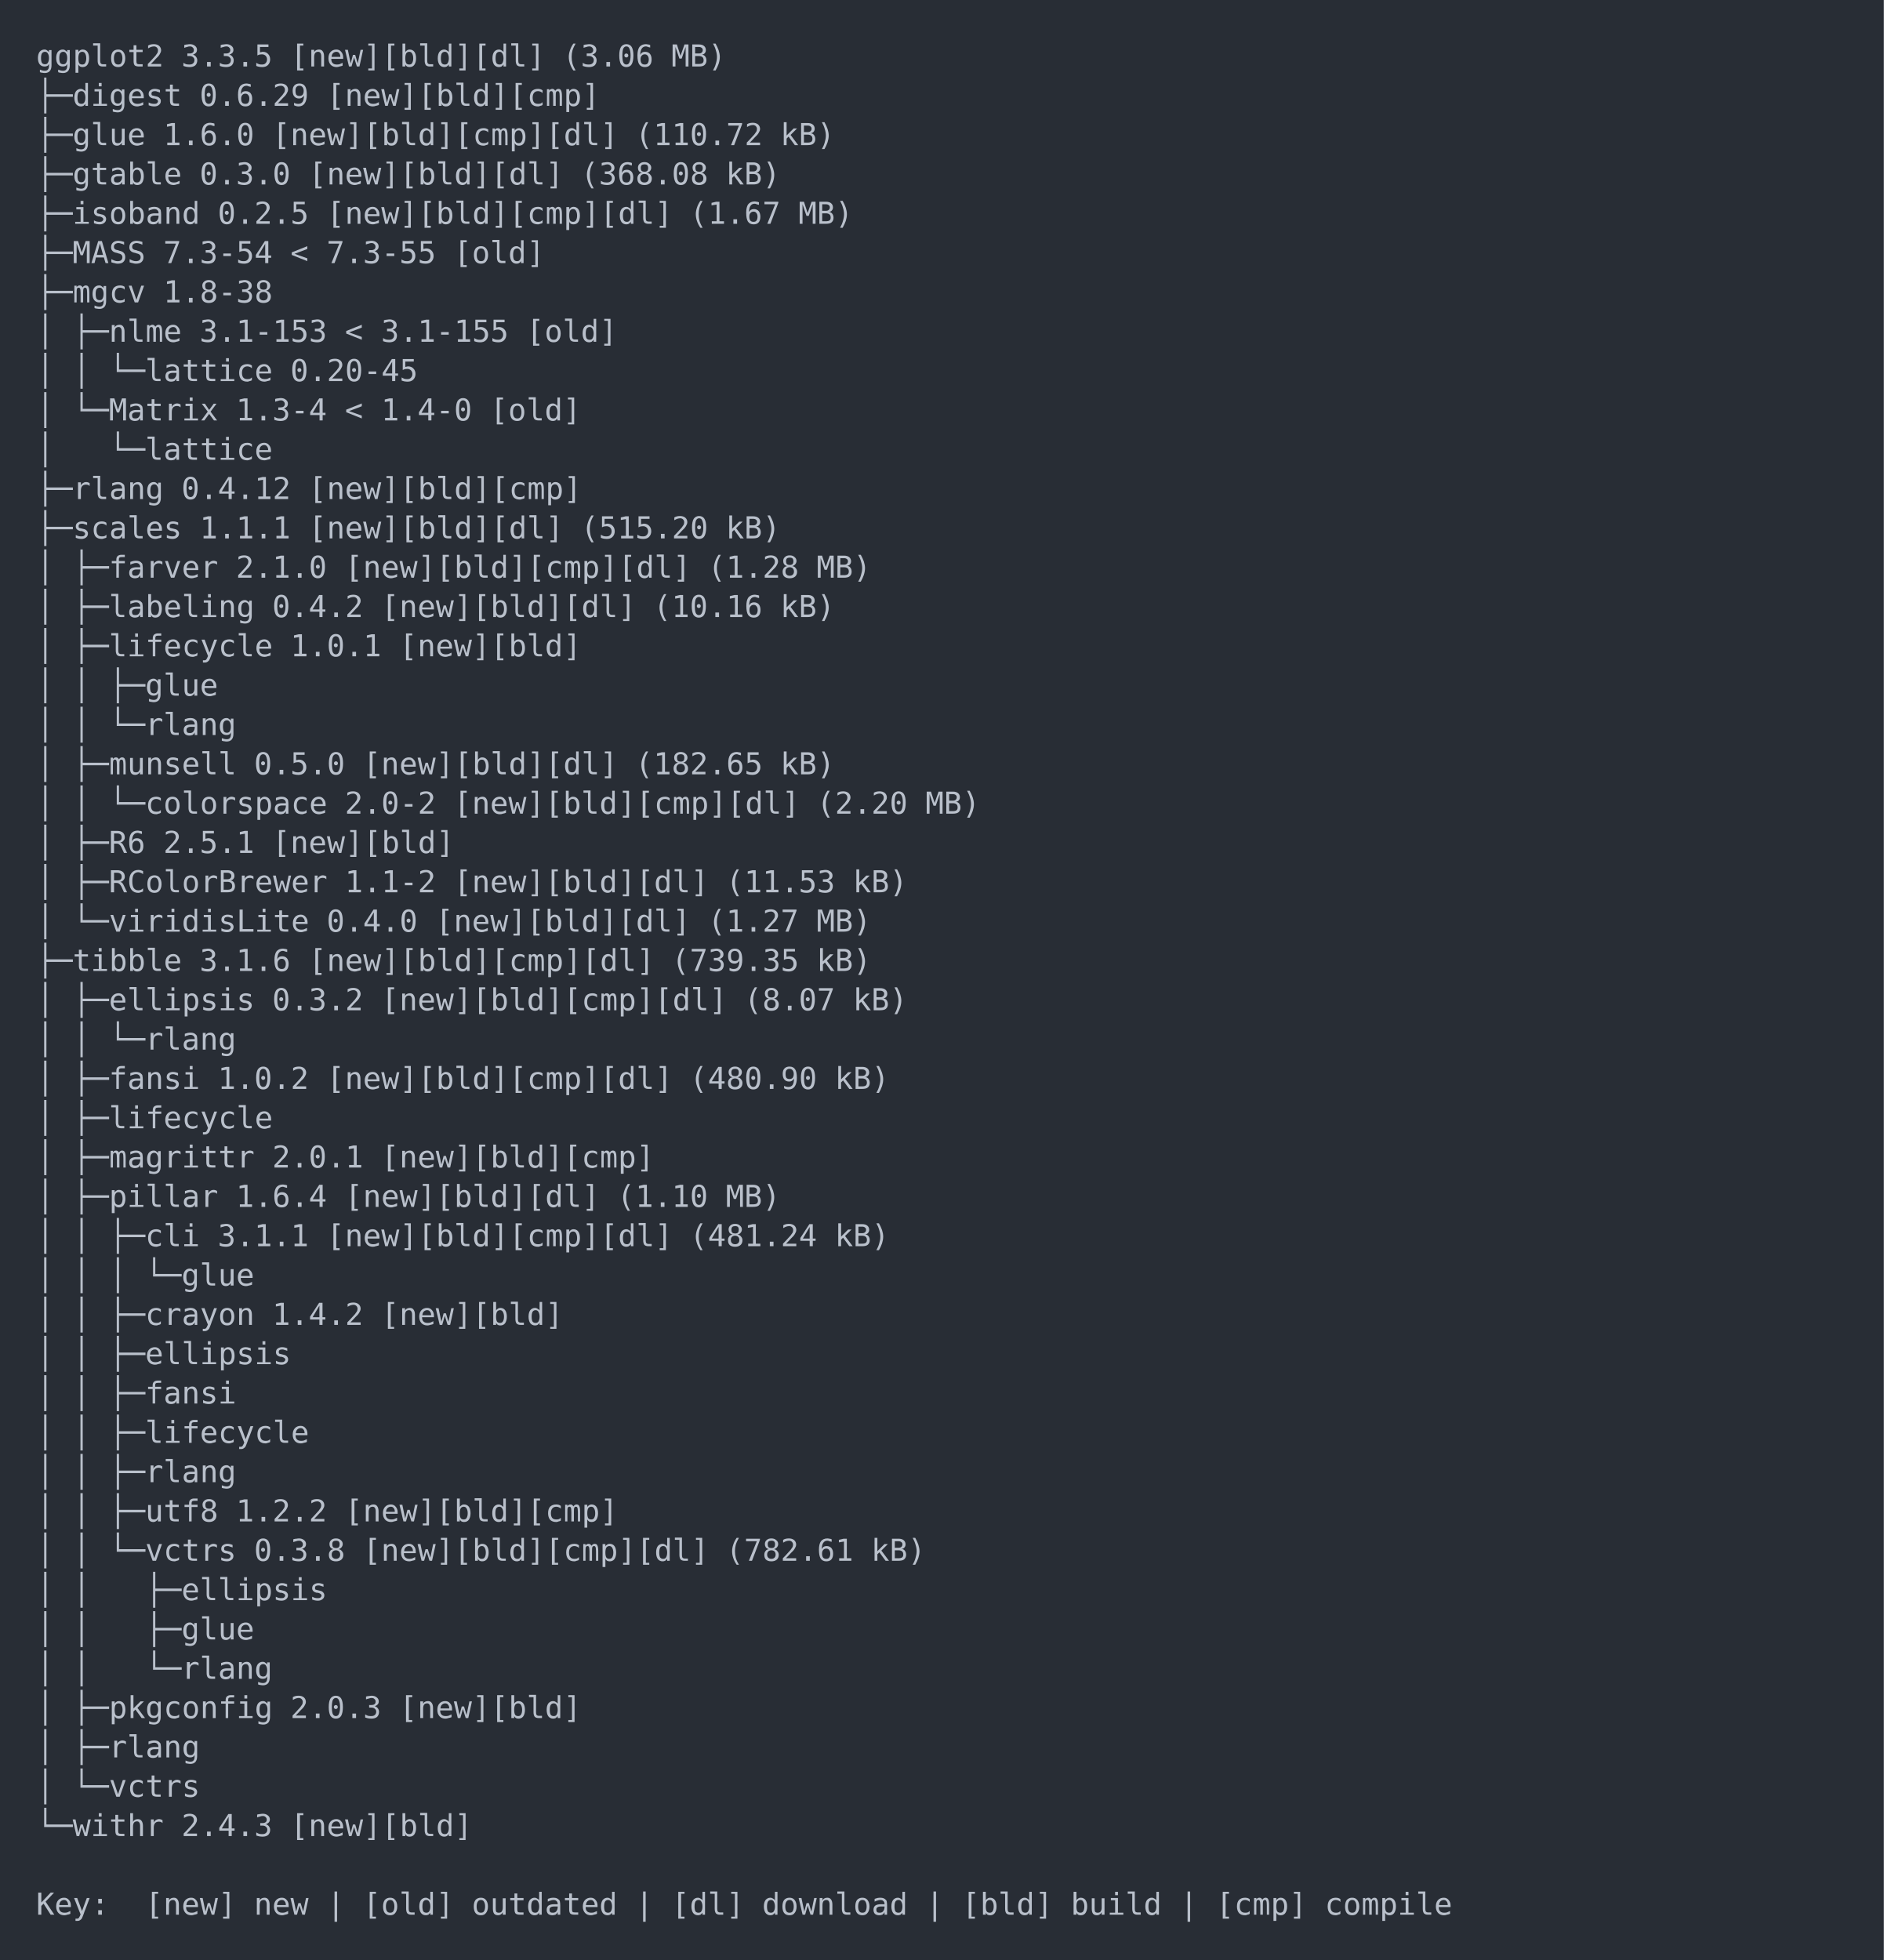
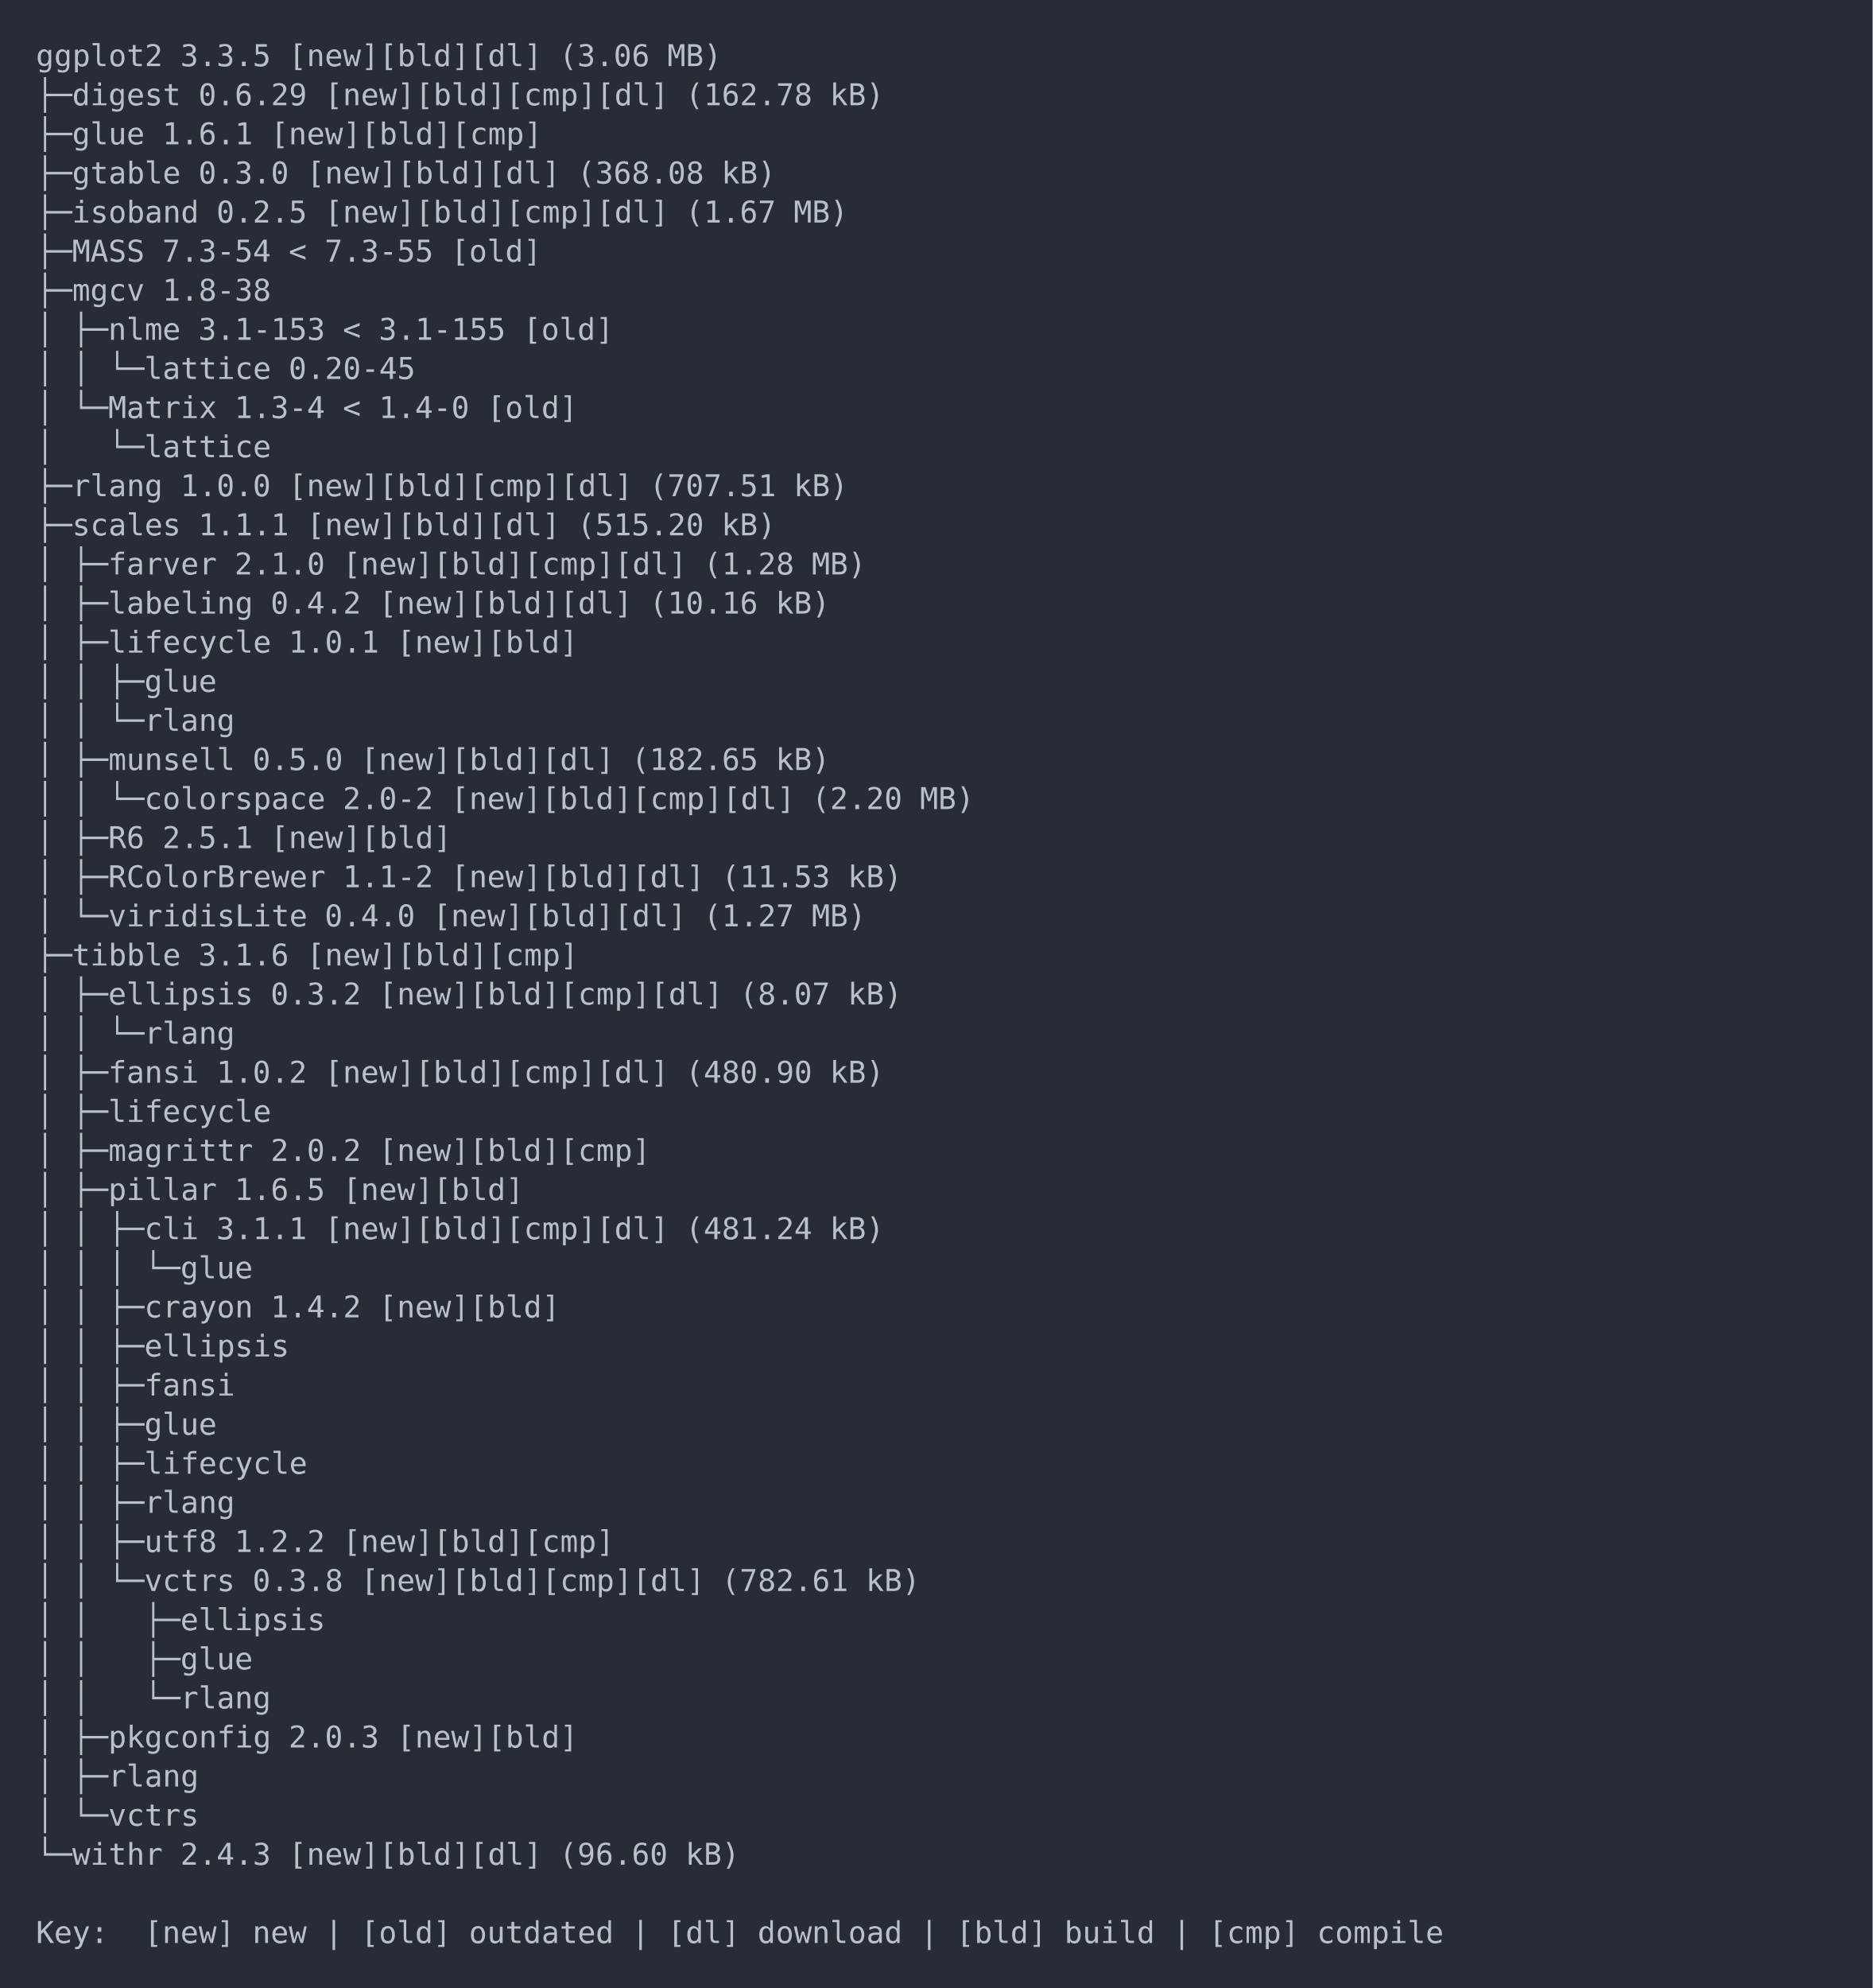
- <svg xmlns="http://www.w3.org/2000/svg" xmlns:xlink="http://www.w3.org/1999/xlink" width="1040" height="1082.08">
-   <rect width="1040" height="1082.08" rx="0" ry="0" class="a" />
-   <svg height="1042.08" viewBox="0 0 100 104.208" width="1000" x="20" y="20">
+ <svg xmlns="http://www.w3.org/2000/svg" xmlns:xlink="http://www.w3.org/1999/xlink" width="1040" height="1103.79">
+   <rect width="1040" height="1103.79" rx="0" ry="0" class="a" />
+   <svg height="1063.79" viewBox="0 0 100 106.379" width="1000" x="20" y="20">
    <style>.a{fill:rgb(40,45,53)}.b{font-family:'Fira Code',Monaco,Consolas,Menlo,'Bitstream Vera Sans Mono','Powerline Symbols',monospace}.c{fill:rgb(185,192,203);white-space:pre}.d{fill:transparent}</style>
    <g font-family="'Fira Code',Monaco,Consolas,Menlo,'Bitstream Vera Sans Mono','Powerline Symbols',monospace" font-size="1.67" class="b">
      <defs>
        <symbol id="1">
          <text x="0" y="1.67" class="c">│</text>
          <text x="2.004" y="1.67" class="c">│</text>
+           <text x="4.008" y="1.67" class="c">├─glue</text>
+         </symbol>
+         <symbol id="2">
+           <text x="0" y="1.67" class="c">│</text>
+           <text x="2.004" y="1.67" class="c">│</text>
          <text x="4.008" y="1.67" class="c">└─rlang</text>
        </symbol>
        <symbol id="a">
-           <rect height="49" width="100" x="0" y="0" class="d" />
+           <rect height="50" width="100" x="0" y="0" class="d" />
        </symbol>
      </defs>
-       <rect height="104.208" width="100" class="a" />
+       <rect height="106.379" width="100" class="a" />
      <svg x="0" y="0" width="100">
        <svg x="0">
          <use xlink:href="#a" />
          <text x="0" y="1.67" class="c">ggplot2</text>
          <text x="8.016" y="1.67" class="c">3.3.5</text>
          <text x="14.028" y="1.67" class="c">[new][bld][dl]</text>
          <text x="29.058" y="1.67" class="c">(3.06</text>
          <text x="35.07" y="1.67" class="c">MB)</text>
          <text x="0" y="3.841" class="c">├─digest</text>
          <text x="9.018" y="3.841" class="c">0.6.29</text>
-           <text x="16.032" y="3.841" class="c">[new][bld][cmp]</text>
+           <text x="16.032" y="3.841" class="c">[new][bld][cmp][dl]</text>
+           <text x="36.072" y="3.841" class="c">(162.78</text>
+           <text x="44.088" y="3.841" class="c">kB)</text>
          <text x="0" y="6.012" class="c">├─glue</text>
-           <text x="7.014" y="6.012" class="c">1.6.0</text>
-           <text x="13.026" y="6.012" class="c">[new][bld][cmp][dl]</text>
-           <text x="33.066" y="6.012" class="c">(110.72</text>
-           <text x="41.082" y="6.012" class="c">kB)</text>
+           <text x="7.014" y="6.012" class="c">1.6.1</text>
+           <text x="13.026" y="6.012" class="c">[new][bld][cmp]</text>
          <text x="0" y="8.183" class="c">├─gtable</text>
          <text x="9.018" y="8.183" class="c">0.3.0</text>
          <text x="15.03" y="8.183" class="c">[new][bld][dl]</text>
          <text x="30.06" y="8.183" class="c">(368.08</text>
          <text x="38.076" y="8.183" class="c">kB)</text>
          <text x="0" y="10.354" class="c">├─isoband</text>
          <text x="10.02" y="10.354" class="c">0.2.5</text>
          <text x="16.032" y="10.354" class="c">[new][bld][cmp][dl]</text>
          <text x="36.072" y="10.354" class="c">(1.67</text>
          <text x="42.084" y="10.354" class="c">MB)</text>
          <text x="0" y="12.525" class="c">├─MASS</text>
          <text x="7.014" y="12.525" class="c">7.3-54</text>
          <text x="14.028" y="12.525" class="c">&lt;</text>
          <text x="16.032" y="12.525" class="c">7.3-55</text>
          <text x="23.046" y="12.525" class="c">[old]</text>
          <text x="0" y="14.696" class="c">├─mgcv</text>
          <text x="7.014" y="14.696" class="c">1.8-38</text>
          <text x="0" y="16.867" class="c">│</text>
          <text x="2.004" y="16.867" class="c">├─nlme</text>
          <text x="9.018" y="16.867" class="c">3.1-153</text>
          <text x="17.034" y="16.867" class="c">&lt;</text>
          <text x="19.038" y="16.867" class="c">3.1-155</text>
          <text x="27.054" y="16.867" class="c">[old]</text>
          <text x="0" y="19.038" class="c">│</text>
          <text x="2.004" y="19.038" class="c">│</text>
          <text x="4.008" y="19.038" class="c">└─lattice</text>
          <text x="14.028" y="19.038" class="c">0.20-45</text>
          <text x="0" y="21.209" class="c">│</text>
          <text x="2.004" y="21.209" class="c">└─Matrix</text>
          <text x="11.022" y="21.209" class="c">1.3-4</text>
          <text x="17.034" y="21.209" class="c">&lt;</text>
          <text x="19.038" y="21.209" class="c">1.4-0</text>
          <text x="25.05" y="21.209" class="c">[old]</text>
          <text x="0" y="23.38" class="c">│</text>
          <text x="4.008" y="23.38" class="c">└─lattice</text>
          <text x="0" y="25.551" class="c">├─rlang</text>
-           <text x="8.016" y="25.551" class="c">0.4.12</text>
-           <text x="15.03" y="25.551" class="c">[new][bld][cmp]</text>
+           <text x="8.016" y="25.551" class="c">1.0.0</text>
+           <text x="14.028" y="25.551" class="c">[new][bld][cmp][dl]</text>
+           <text x="34.068" y="25.551" class="c">(707.51</text>
+           <text x="42.084" y="25.551" class="c">kB)</text>
          <text x="0" y="27.722" class="c">├─scales</text>
          <text x="9.018" y="27.722" class="c">1.1.1</text>
          <text x="15.03" y="27.722" class="c">[new][bld][dl]</text>
          <text x="30.06" y="27.722" class="c">(515.20</text>
          <text x="38.076" y="27.722" class="c">kB)</text>
          <text x="0" y="29.893" class="c">│</text>
          <text x="2.004" y="29.893" class="c">├─farver</text>
          <text x="11.022" y="29.893" class="c">2.1.0</text>
          <text x="17.034" y="29.893" class="c">[new][bld][cmp][dl]</text>
          <text x="37.074" y="29.893" class="c">(1.28</text>
          <text x="43.086" y="29.893" class="c">MB)</text>
          <text x="0" y="32.064" class="c">│</text>
          <text x="2.004" y="32.064" class="c">├─labeling</text>
          <text x="13.026" y="32.064" class="c">0.4.2</text>
          <text x="19.038" y="32.064" class="c">[new][bld][dl]</text>
          <text x="34.068" y="32.064" class="c">(10.16</text>
          <text x="41.082" y="32.064" class="c">kB)</text>
          <text x="0" y="34.235" class="c">│</text>
          <text x="2.004" y="34.235" class="c">├─lifecycle</text>
          <text x="14.028" y="34.235" class="c">1.0.1</text>
          <text x="20.04" y="34.235" class="c">[new][bld]</text>
-           <text x="0" y="36.406" class="c">│</text>
-           <text x="2.004" y="36.406" class="c">│</text>
-           <text x="4.008" y="36.406" class="c">├─glue</text>
-           <use xlink:href="#1" y="36.907" />
+           <use xlink:href="#1" y="34.736" />
+           <use xlink:href="#2" y="36.907" />
          <text x="0" y="40.748" class="c">│</text>
          <text x="2.004" y="40.748" class="c">├─munsell</text>
          <text x="12.024" y="40.748" class="c">0.5.0</text>
          <text x="18.036" y="40.748" class="c">[new][bld][dl]</text>
          <text x="33.066" y="40.748" class="c">(182.65</text>
          <text x="41.082" y="40.748" class="c">kB)</text>
          <text x="0" y="42.919" class="c">│</text>
          <text x="2.004" y="42.919" class="c">│</text>
          <text x="4.008" y="42.919" class="c">└─colorspace</text>
          <text x="17.034" y="42.919" class="c">2.0-2</text>
          <text x="23.046" y="42.919" class="c">[new][bld][cmp][dl]</text>
          <text x="43.086" y="42.919" class="c">(2.20</text>
          <text x="49.098" y="42.919" class="c">MB)</text>
          <text x="0" y="45.09" class="c">│</text>
          <text x="2.004" y="45.09" class="c">├─R6</text>
          <text x="7.014" y="45.09" class="c">2.5.1</text>
          <text x="13.026" y="45.09" class="c">[new][bld]</text>
          <text x="0" y="47.261" class="c">│</text>
          <text x="2.004" y="47.261" class="c">├─RColorBrewer</text>
          <text x="17.034" y="47.261" class="c">1.1-2</text>
          <text x="23.046" y="47.261" class="c">[new][bld][dl]</text>
          <text x="38.076" y="47.261" class="c">(11.53</text>
          <text x="45.09" y="47.261" class="c">kB)</text>
          <text x="0" y="49.432" class="c">│</text>
          <text x="2.004" y="49.432" class="c">└─viridisLite</text>
          <text x="16.032" y="49.432" class="c">0.4.0</text>
          <text x="22.044" y="49.432" class="c">[new][bld][dl]</text>
          <text x="37.074" y="49.432" class="c">(1.27</text>
          <text x="43.086" y="49.432" class="c">MB)</text>
          <text x="0" y="51.603" class="c">├─tibble</text>
          <text x="9.018" y="51.603" class="c">3.1.6</text>
-           <text x="15.03" y="51.603" class="c">[new][bld][cmp][dl]</text>
-           <text x="35.07" y="51.603" class="c">(739.35</text>
-           <text x="43.086" y="51.603" class="c">kB)</text>
+           <text x="15.03" y="51.603" class="c">[new][bld][cmp]</text>
          <text x="0" y="53.774" class="c">│</text>
          <text x="2.004" y="53.774" class="c">├─ellipsis</text>
          <text x="13.026" y="53.774" class="c">0.3.2</text>
          <text x="19.038" y="53.774" class="c">[new][bld][cmp][dl]</text>
          <text x="39.078" y="53.774" class="c">(8.07</text>
          <text x="45.09" y="53.774" class="c">kB)</text>
-           <use xlink:href="#1" y="54.275" />
+           <use xlink:href="#2" y="54.275" />
          <text x="0" y="58.116" class="c">│</text>
          <text x="2.004" y="58.116" class="c">├─fansi</text>
          <text x="10.02" y="58.116" class="c">1.0.2</text>
          <text x="16.032" y="58.116" class="c">[new][bld][cmp][dl]</text>
          <text x="36.072" y="58.116" class="c">(480.90</text>
          <text x="44.088" y="58.116" class="c">kB)</text>
          <text x="0" y="60.287" class="c">│</text>
          <text x="2.004" y="60.287" class="c">├─lifecycle</text>
          <text x="0" y="62.458" class="c">│</text>
          <text x="2.004" y="62.458" class="c">├─magrittr</text>
-           <text x="13.026" y="62.458" class="c">2.0.1</text>
+           <text x="13.026" y="62.458" class="c">2.0.2</text>
          <text x="19.038" y="62.458" class="c">[new][bld][cmp]</text>
          <text x="0" y="64.629" class="c">│</text>
          <text x="2.004" y="64.629" class="c">├─pillar</text>
-           <text x="11.022" y="64.629" class="c">1.6.4</text>
-           <text x="17.034" y="64.629" class="c">[new][bld][dl]</text>
-           <text x="32.064" y="64.629" class="c">(1.10</text>
-           <text x="38.076" y="64.629" class="c">MB)</text>
+           <text x="11.022" y="64.629" class="c">1.6.5</text>
+           <text x="17.034" y="64.629" class="c">[new][bld]</text>
          <text x="0" y="66.8" class="c">│</text>
          <text x="2.004" y="66.8" class="c">│</text>
          <text x="4.008" y="66.8" class="c">├─cli</text>
          <text x="10.02" y="66.8" class="c">3.1.1</text>
          <text x="16.032" y="66.8" class="c">[new][bld][cmp][dl]</text>
          <text x="36.072" y="66.8" class="c">(481.24</text>
          <text x="44.088" y="66.8" class="c">kB)</text>
          <text x="0" y="68.971" class="c">│</text>
          <text x="2.004" y="68.971" class="c">│</text>
          <text x="4.008" y="68.971" class="c">│</text>
          <text x="6.012" y="68.971" class="c">└─glue</text>
          <text x="0" y="71.142" class="c">│</text>
          <text x="2.004" y="71.142" class="c">│</text>
          <text x="4.008" y="71.142" class="c">├─crayon</text>
          <text x="13.026" y="71.142" class="c">1.4.2</text>
          <text x="19.038" y="71.142" class="c">[new][bld]</text>
          <text x="0" y="73.313" class="c">│</text>
          <text x="2.004" y="73.313" class="c">│</text>
          <text x="4.008" y="73.313" class="c">├─ellipsis</text>
          <text x="0" y="75.484" class="c">│</text>
          <text x="2.004" y="75.484" class="c">│</text>
          <text x="4.008" y="75.484" class="c">├─fansi</text>
-           <text x="0" y="77.655" class="c">│</text>
-           <text x="2.004" y="77.655" class="c">│</text>
-           <text x="4.008" y="77.655" class="c">├─lifecycle</text>
+           <use xlink:href="#1" y="75.985" />
          <text x="0" y="79.826" class="c">│</text>
          <text x="2.004" y="79.826" class="c">│</text>
-           <text x="4.008" y="79.826" class="c">├─rlang</text>
+           <text x="4.008" y="79.826" class="c">├─lifecycle</text>
          <text x="0" y="81.997" class="c">│</text>
          <text x="2.004" y="81.997" class="c">│</text>
-           <text x="4.008" y="81.997" class="c">├─utf8</text>
-           <text x="11.022" y="81.997" class="c">1.2.2</text>
-           <text x="17.034" y="81.997" class="c">[new][bld][cmp]</text>
+           <text x="4.008" y="81.997" class="c">├─rlang</text>
          <text x="0" y="84.168" class="c">│</text>
          <text x="2.004" y="84.168" class="c">│</text>
-           <text x="4.008" y="84.168" class="c">└─vctrs</text>
-           <text x="12.024" y="84.168" class="c">0.3.8</text>
-           <text x="18.036" y="84.168" class="c">[new][bld][cmp][dl]</text>
-           <text x="38.076" y="84.168" class="c">(782.61</text>
-           <text x="46.092" y="84.168" class="c">kB)</text>
+           <text x="4.008" y="84.168" class="c">├─utf8</text>
+           <text x="11.022" y="84.168" class="c">1.2.2</text>
+           <text x="17.034" y="84.168" class="c">[new][bld][cmp]</text>
          <text x="0" y="86.339" class="c">│</text>
          <text x="2.004" y="86.339" class="c">│</text>
-           <text x="6.012" y="86.339" class="c">├─ellipsis</text>
+           <text x="4.008" y="86.339" class="c">└─vctrs</text>
+           <text x="12.024" y="86.339" class="c">0.3.8</text>
+           <text x="18.036" y="86.339" class="c">[new][bld][cmp][dl]</text>
+           <text x="38.076" y="86.339" class="c">(782.61</text>
+           <text x="46.092" y="86.339" class="c">kB)</text>
          <text x="0" y="88.51" class="c">│</text>
          <text x="2.004" y="88.51" class="c">│</text>
-           <text x="6.012" y="88.51" class="c">├─glue</text>
+           <text x="6.012" y="88.51" class="c">├─ellipsis</text>
          <text x="0" y="90.681" class="c">│</text>
          <text x="2.004" y="90.681" class="c">│</text>
-           <text x="6.012" y="90.681" class="c">└─rlang</text>
+           <text x="6.012" y="90.681" class="c">├─glue</text>
          <text x="0" y="92.852" class="c">│</text>
-           <text x="2.004" y="92.852" class="c">├─pkgconfig</text>
-           <text x="14.028" y="92.852" class="c">2.0.3</text>
-           <text x="20.04" y="92.852" class="c">[new][bld]</text>
+           <text x="2.004" y="92.852" class="c">│</text>
+           <text x="6.012" y="92.852" class="c">└─rlang</text>
          <text x="0" y="95.023" class="c">│</text>
-           <text x="2.004" y="95.023" class="c">├─rlang</text>
+           <text x="2.004" y="95.023" class="c">├─pkgconfig</text>
+           <text x="14.028" y="95.023" class="c">2.0.3</text>
+           <text x="20.04" y="95.023" class="c">[new][bld]</text>
          <text x="0" y="97.194" class="c">│</text>
-           <text x="2.004" y="97.194" class="c">└─vctrs</text>
-           <text x="0" y="99.365" class="c">└─withr</text>
-           <text x="8.016" y="99.365" class="c">2.4.3</text>
-           <text x="14.028" y="99.365" class="c">[new][bld]</text>
-           <text x="0" y="103.707" class="c">Key:</text>
-           <text x="6.012" y="103.707" class="c">[new]</text>
-           <text x="12.024" y="103.707" class="c">new</text>
-           <text x="16.032" y="103.707" class="c">|</text>
-           <text x="18.036" y="103.707" class="c">[old]</text>
-           <text x="24.048" y="103.707" class="c">outdated</text>
-           <text x="33.066" y="103.707" class="c">|</text>
-           <text x="35.07" y="103.707" class="c">[dl]</text>
-           <text x="40.08" y="103.707" class="c">download</text>
-           <text x="49.098" y="103.707" class="c">|</text>
-           <text x="51.102" y="103.707" class="c">[bld]</text>
-           <text x="57.114" y="103.707" class="c">build</text>
-           <text x="63.126" y="103.707" class="c">|</text>
-           <text x="65.13" y="103.707" class="c">[cmp]</text>
-           <text x="71.142" y="103.707" class="c">compile</text>
+           <text x="2.004" y="97.194" class="c">├─rlang</text>
+           <text x="0" y="99.365" class="c">│</text>
+           <text x="2.004" y="99.365" class="c">└─vctrs</text>
+           <text x="0" y="101.536" class="c">└─withr</text>
+           <text x="8.016" y="101.536" class="c">2.4.3</text>
+           <text x="14.028" y="101.536" class="c">[new][bld][dl]</text>
+           <text x="29.058" y="101.536" class="c">(96.60</text>
+           <text x="36.072" y="101.536" class="c">kB)</text>
+           <text x="0" y="105.878" class="c">Key:</text>
+           <text x="6.012" y="105.878" class="c">[new]</text>
+           <text x="12.024" y="105.878" class="c">new</text>
+           <text x="16.032" y="105.878" class="c">|</text>
+           <text x="18.036" y="105.878" class="c">[old]</text>
+           <text x="24.048" y="105.878" class="c">outdated</text>
+           <text x="33.066" y="105.878" class="c">|</text>
+           <text x="35.07" y="105.878" class="c">[dl]</text>
+           <text x="40.08" y="105.878" class="c">download</text>
+           <text x="49.098" y="105.878" class="c">|</text>
+           <text x="51.102" y="105.878" class="c">[bld]</text>
+           <text x="57.114" y="105.878" class="c">build</text>
+           <text x="63.126" y="105.878" class="c">|</text>
+           <text x="65.13" y="105.878" class="c">[cmp]</text>
+           <text x="71.142" y="105.878" class="c">compile</text>
        </svg>
      </svg>
    </g>
  </svg>
</svg>
